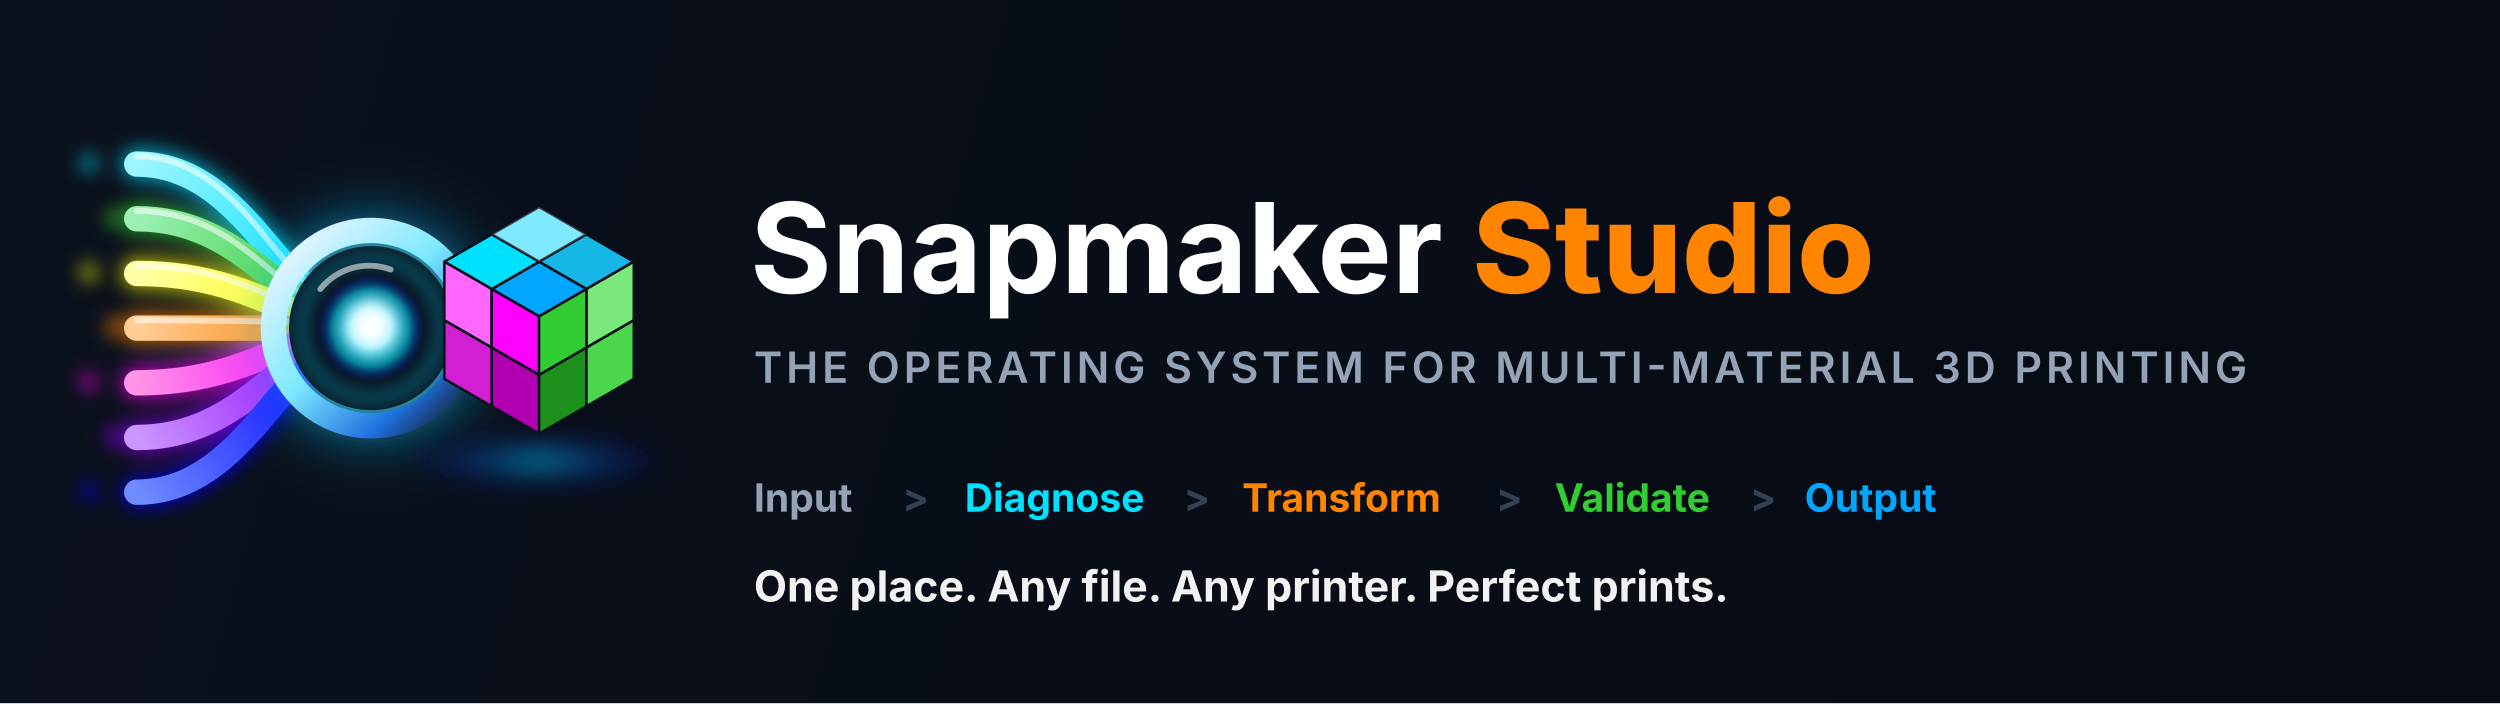
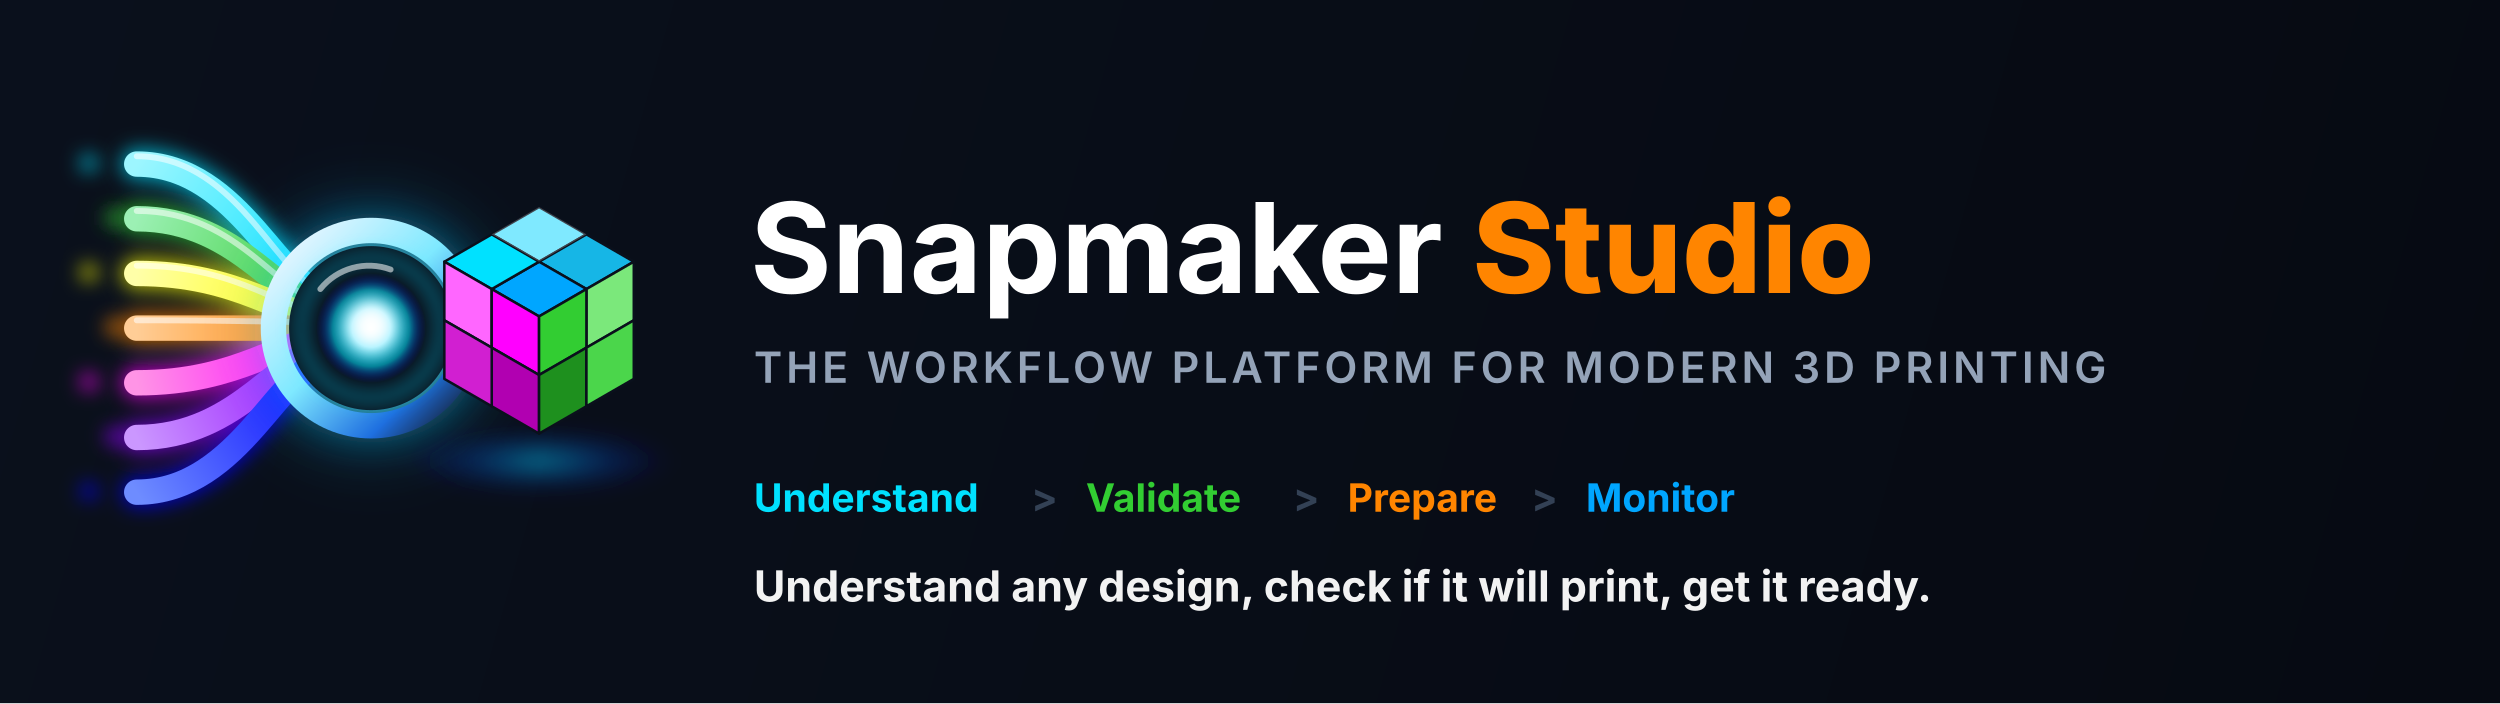
<svg xmlns="http://www.w3.org/2000/svg" width="1280" height="360" viewBox="0 0 1280 360" fill="none" role="img" aria-label="Snapmaker Studio">
  <defs>
    <linearGradient id="bg" x1="0" y1="0" x2="1280" y2="360" gradientUnits="userSpaceOnUse">
      <stop offset="0" stop-color="#0A101C" />
      <stop offset="1" stop-color="#060A12" />
    </linearGradient>
    <filter id="glow" x="-80%" y="-80%" width="260%" height="260%">
      <feGaussianBlur stdDeviation="5" />
    </filter>
    <filter id="glowL" x="-120%" y="-120%" width="340%" height="340%">
      <feGaussianBlur stdDeviation="14" />
    </filter>
    <linearGradient id="s1" x1="30" y1="44" x2="132" y2="112" gradientUnits="userSpaceOnUse">
      <stop offset="0" stop-color="#9DF6FF" />
      <stop offset="1" stop-color="#00E1FF" />
    </linearGradient>
    <linearGradient id="s2" x1="30" y1="72" x2="132" y2="118" gradientUnits="userSpaceOnUse">
      <stop offset="0" stop-color="#9CF0B4" />
      <stop offset="1" stop-color="#32CD32" />
    </linearGradient>
    <linearGradient id="s3" x1="30" y1="100" x2="132" y2="123" gradientUnits="userSpaceOnUse">
      <stop offset="0" stop-color="#FFFFA8" />
      <stop offset="1" stop-color="#FFFF00" />
    </linearGradient>
    <linearGradient id="s4" x1="30" y1="128" x2="132" y2="128" gradientUnits="userSpaceOnUse">
      <stop offset="0" stop-color="#FFCD96" />
      <stop offset="1" stop-color="#FF8500" />
    </linearGradient>
    <linearGradient id="s5" x1="30" y1="156" x2="132" y2="133" gradientUnits="userSpaceOnUse">
      <stop offset="0" stop-color="#FF94E6" />
      <stop offset="1" stop-color="#FF00FF" />
    </linearGradient>
    <linearGradient id="s6" x1="30" y1="184" x2="132" y2="138" gradientUnits="userSpaceOnUse">
      <stop offset="0" stop-color="#CB97FF" />
      <stop offset="1" stop-color="#8F00FF" />
    </linearGradient>
    <linearGradient id="s7" x1="30" y1="212" x2="132" y2="144" gradientUnits="userSpaceOnUse">
      <stop offset="0" stop-color="#6E8CFF" />
      <stop offset="1" stop-color="#0000FF" />
    </linearGradient>
    <linearGradient id="ring" x1="105" y1="84" x2="195" y2="174" gradientUnits="userSpaceOnUse">
      <stop offset="0" stop-color="#EAF6FF" />
      <stop offset="0.45" stop-color="#7FE9FF" />
      <stop offset="0.8" stop-color="#1E6FE0" />
      <stop offset="1" stop-color="#16223A" />
    </linearGradient>
    <radialGradient id="bloom" cx="0.5" cy="0.5" r="0.5">
      <stop offset="0" stop-color="#FFFFFF" />
      <stop offset="0.35" stop-color="#9DEFFF" />
      <stop offset="0.7" stop-color="#00E1FF" stop-opacity="0.55" />
      <stop offset="1" stop-color="#0000FF" stop-opacity="0" />
    </radialGradient>
    <radialGradient id="halo" cx="0.5" cy="0.5" r="0.5">
      <stop offset="0" stop-color="#00E1FF" stop-opacity="0.4" />
      <stop offset="1" stop-color="#00E1FF" stop-opacity="0" />
    </radialGradient>
    <radialGradient id="pad" cx="0.5" cy="0.5" r="0.5">
      <stop offset="0" stop-color="#00E1FF" stop-opacity="0.5" />
      <stop offset="1" stop-color="#0000FF" stop-opacity="0" />
    </radialGradient>
    <linearGradient id="studio" x1="380" y1="120" x2="720" y2="170" gradientUnits="userSpaceOnUse">
      <stop offset="0" stop-color="#00E1FF" />
      <stop offset="0.3" stop-color="#8F00FF" />
      <stop offset="0.55" stop-color="#FF00FF" />
      <stop offset="0.78" stop-color="#32CD32" />
      <stop offset="1" stop-color="#FF8500" />
    </linearGradient>
    <g id="mark">
      <circle cx="150" cy="128" r="78" fill="url(#halo)" filter="url(#glowL)" />
      <g filter="url(#glow)">
        <rect x="2" y="40" width="7" height="7" rx="2" fill="#00E1FF" />
        <rect x="2" y="96" width="7" height="7" rx="2" fill="#FFFF00" />
        <rect x="2" y="152" width="7" height="7" rx="2" fill="#FF00FF" />
        <rect x="2" y="208" width="7" height="7" rx="2" fill="#0000FF" />
        <rect x="15" y="68" width="7" height="7" rx="2" fill="#32CD32" />
        <rect x="15" y="124" width="7" height="7" rx="2" fill="#FF8500" />
        <rect x="15" y="180" width="7" height="7" rx="2" fill="#8F00FF" />
      </g>
      <g fill="none" stroke-linecap="round">
        <g filter="url(#glow)" opacity="0.7" stroke-width="16">
          <path d="M30 44 C84 44 104 112 130 112" stroke="#00E1FF" />
          <path d="M30 72 C84 72 104 118 130 118" stroke="#32CD32" />
          <path d="M30 100 C84 100 104 123 130 123" stroke="#FFFF00" />
          <path d="M30 128 C84 128 104 128 130 128" stroke="#FF8500" />
          <path d="M30 156 C84 156 104 133 130 133" stroke="#FF00FF" />
          <path d="M30 184 C84 184 104 138 130 138" stroke="#8F00FF" />
          <path d="M30 212 C84 212 104 144 130 144" stroke="#0000FF" />
        </g>
        <g stroke-width="13">
          <path d="M30 44 C84 44 104 112 130 112" stroke="url(#s1)" />
          <path d="M30 72 C84 72 104 118 130 118" stroke="url(#s2)" />
          <path d="M30 100 C84 100 104 123 130 123" stroke="url(#s3)" />
          <path d="M30 128 C84 128 104 128 130 128" stroke="url(#s4)" />
          <path d="M30 156 C84 156 104 133 130 133" stroke="url(#s5)" />
          <path d="M30 184 C84 184 104 138 130 138" stroke="url(#s6)" />
          <path d="M30 212 C84 212 104 144 130 144" stroke="url(#s7)" />
        </g>
        <g stroke-width="3" stroke="#FFFFFF" opacity="0.55">
          <path d="M30 40 C84 40 104 109 128 109" />
          <path d="M30 68 C84 68 104 115 128 115" />
          <path d="M30 96 C84 96 104 120 128 120" />
          <path d="M30 124 C84 124 104 125 128 125" />
        </g>
      </g>
      <circle cx="150" cy="128" r="60" fill="url(#bloom)" filter="url(#glowL)" />
      <circle cx="150" cy="128" r="50" fill="none" stroke="url(#ring)" stroke-width="13" />
      <circle cx="150" cy="128" r="42" fill="#0A101C" />
      <circle cx="150" cy="128" r="36" fill="none" stroke="#00E1FF" stroke-width="2.5" opacity="0.95" filter="url(#glow)" />
      <circle cx="150" cy="128" r="28" fill="url(#bloom)" />
      <circle cx="150" cy="126" r="10" fill="#FFFFFF" filter="url(#glow)" />
      <path d="M124 108 A32 32 0 0 1 160 98" stroke="#FFFFFF" stroke-width="3" fill="none" opacity="0.55" stroke-linecap="round" />
      <ellipse cx="236" cy="196" rx="68" ry="16" fill="url(#pad)" filter="url(#glow)" />
      <g stroke="#0A101C" stroke-width="1.3" stroke-linejoin="round">
        <polygon points="236,66 260.25,80 236,94 211.75,80" fill="#5BE3FF" />
        <polygon points="260.25,80 284.5,94 260.25,108 236,94" fill="#16B6E6" />
        <polygon points="236,94 260.25,108 236,122 211.75,108" fill="#00A6FF" />
        <polygon points="211.75,80 236,94 211.75,108 187.5,94" fill="#00E1FF" />
        <polygon points="187.5,94 211.75,108 211.75,138 187.5,124" fill="#FF66FF" />
        <polygon points="211.75,108 236,122 236,152 211.75,138" fill="#FF00FF" />
        <polygon points="211.75,138 236,152 236,182 211.75,168" fill="#B100B1" />
        <polygon points="187.5,124 211.75,138 211.75,168 187.5,154" fill="#D11FD1" />
        <polygon points="284.5,94 260.25,108 260.25,138 284.5,124" fill="#7BE87B" />
        <polygon points="260.25,108 236,122 236,152 260.25,138" fill="#32CD32" />
        <polygon points="236,152 260.25,138 260.25,168 236,182" fill="#1E901E" />
        <polygon points="284.5,124 260.25,138 260.25,168 284.5,154" fill="#4BD64B" />
      </g>
      <polygon points="236,66 260.25,80 236,94 211.75,80" fill="#FFFFFF" opacity="0.22" />
    </g>
  </defs>
  <rect width="1280" height="360" fill="url(#bg)" />
  <use href="#mark" transform="translate(40,40)" />
  <text x="384" y="150" font-family="Inter, 'Segoe UI', Arial, sans-serif" font-weight="700" font-size="64" fill="#FFFFFF">Snapmaker <tspan font-weight="800" fill="url(#studio)">Studio</tspan>
  </text>
-   <text x="386" y="196" font-family="Inter, 'Segoe UI', Arial, sans-serif" font-weight="600" font-size="22" letter-spacing="2" fill="#94A3B8">THE OPERATING SYSTEM FOR MULTI-MATERIAL 3D PRINTING</text>
+   <text x="386" y="196" font-family="Inter, 'Segoe UI', Arial, sans-serif" font-weight="600" font-size="22" letter-spacing="2" fill="#94A3B8">THE WORKFLOW PLATFORM FOR MODERN 3D PRINTING</text>
  <g font-family="Inter, 'Segoe UI', Arial, sans-serif" font-weight="700" font-size="20">
-     <text x="386" y="262" fill="#94A3B8">Input</text>
-     <text x="494" y="262" fill="#00E1FF">Diagnose</text>
-     <text x="636" y="262" fill="#FF8500">Transform</text>
-     <text x="796" y="262" fill="#32CD32">Validate</text>
-     <text x="924" y="262" fill="#00A6FF">Output</text>
+     <text x="386" y="262" fill="#00E1FF">Understand</text>
+     <text x="556" y="262" fill="#32CD32">Validate</text>
+     <text x="690" y="262" fill="#FF8500">Prepare</text>
+     <text x="812" y="262" fill="#00A6FF">Monitor</text>
    <g fill="#334155">
-       <text x="462" y="262">&gt;</text>
-       <text x="606" y="262">&gt;</text>
-       <text x="766" y="262">&gt;</text>
-       <text x="896" y="262">&gt;</text>
+       <text x="528" y="262">&gt;</text>
+       <text x="662" y="262">&gt;</text>
+       <text x="784" y="262">&gt;</text>
    </g>
  </g>
-   <text x="386" y="308" font-family="Inter, 'Segoe UI', Arial, sans-serif" font-weight="700" font-size="22" fill="#F2F2F2">One place. Any file. Any printer. Perfect prints.</text>
+   <text x="386" y="308" font-family="Inter, 'Segoe UI', Arial, sans-serif" font-weight="700" font-size="22" fill="#F2F2F2">Understand any design, check if it will print, get it ready.</text>
</svg>
